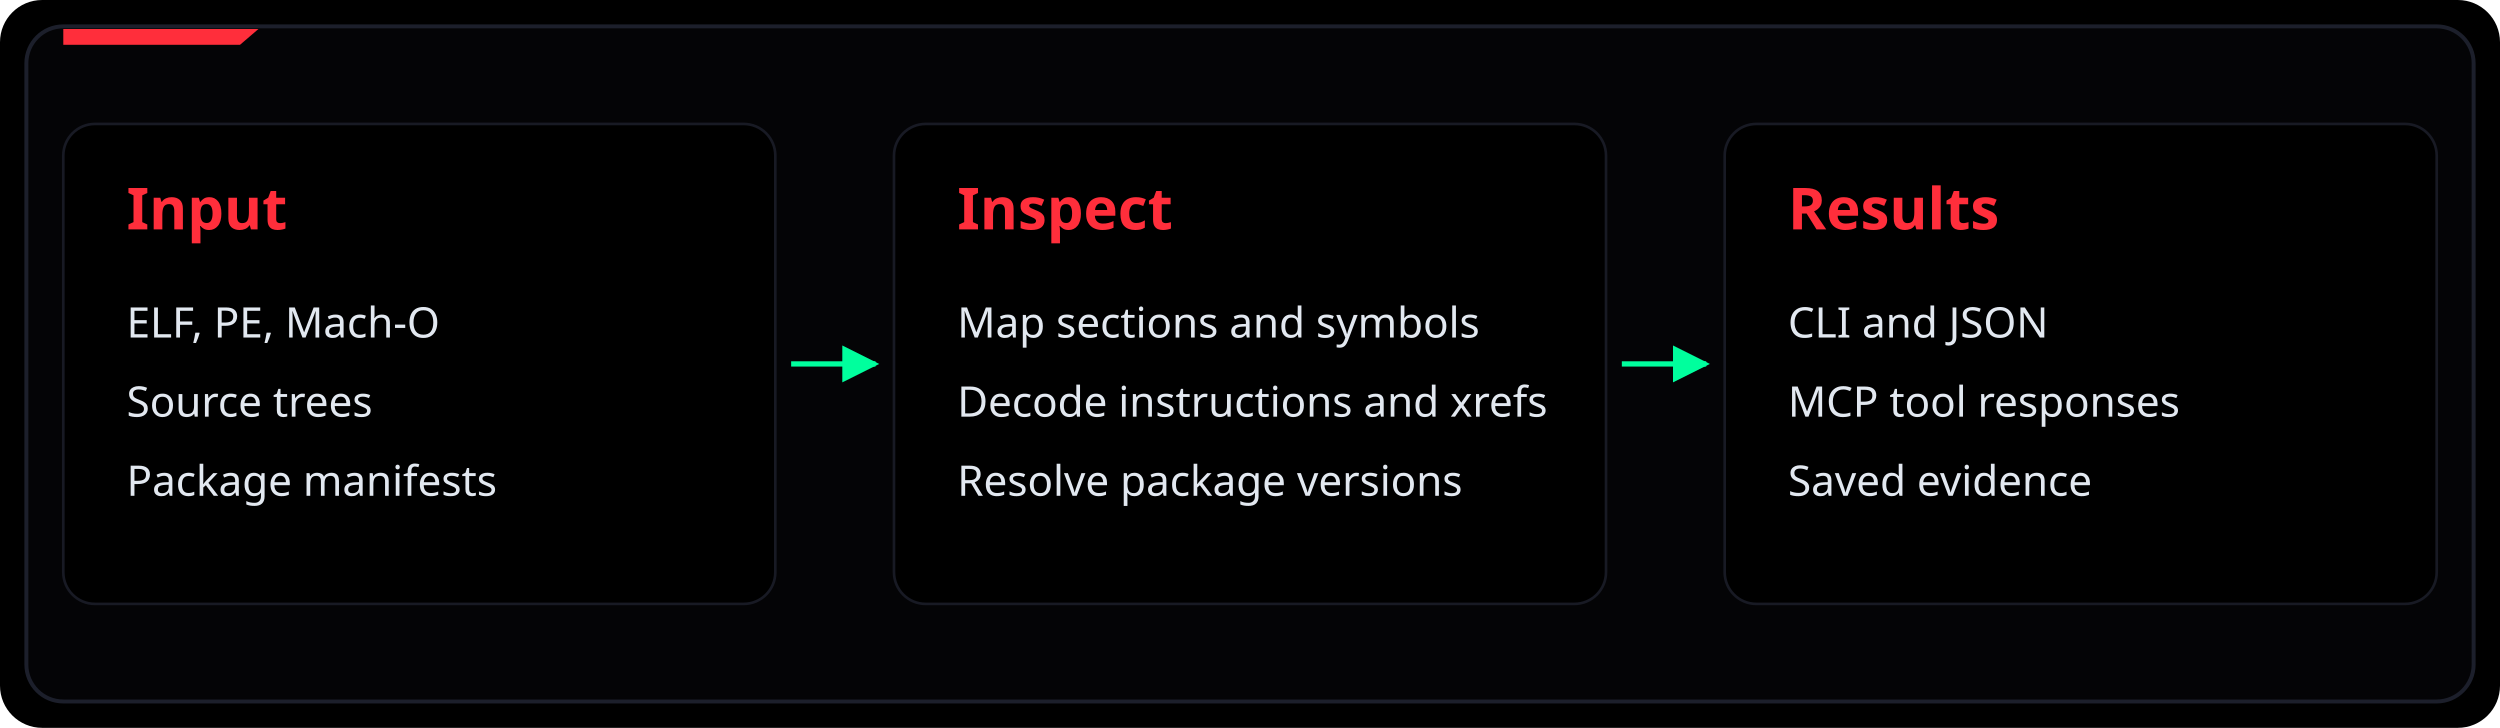
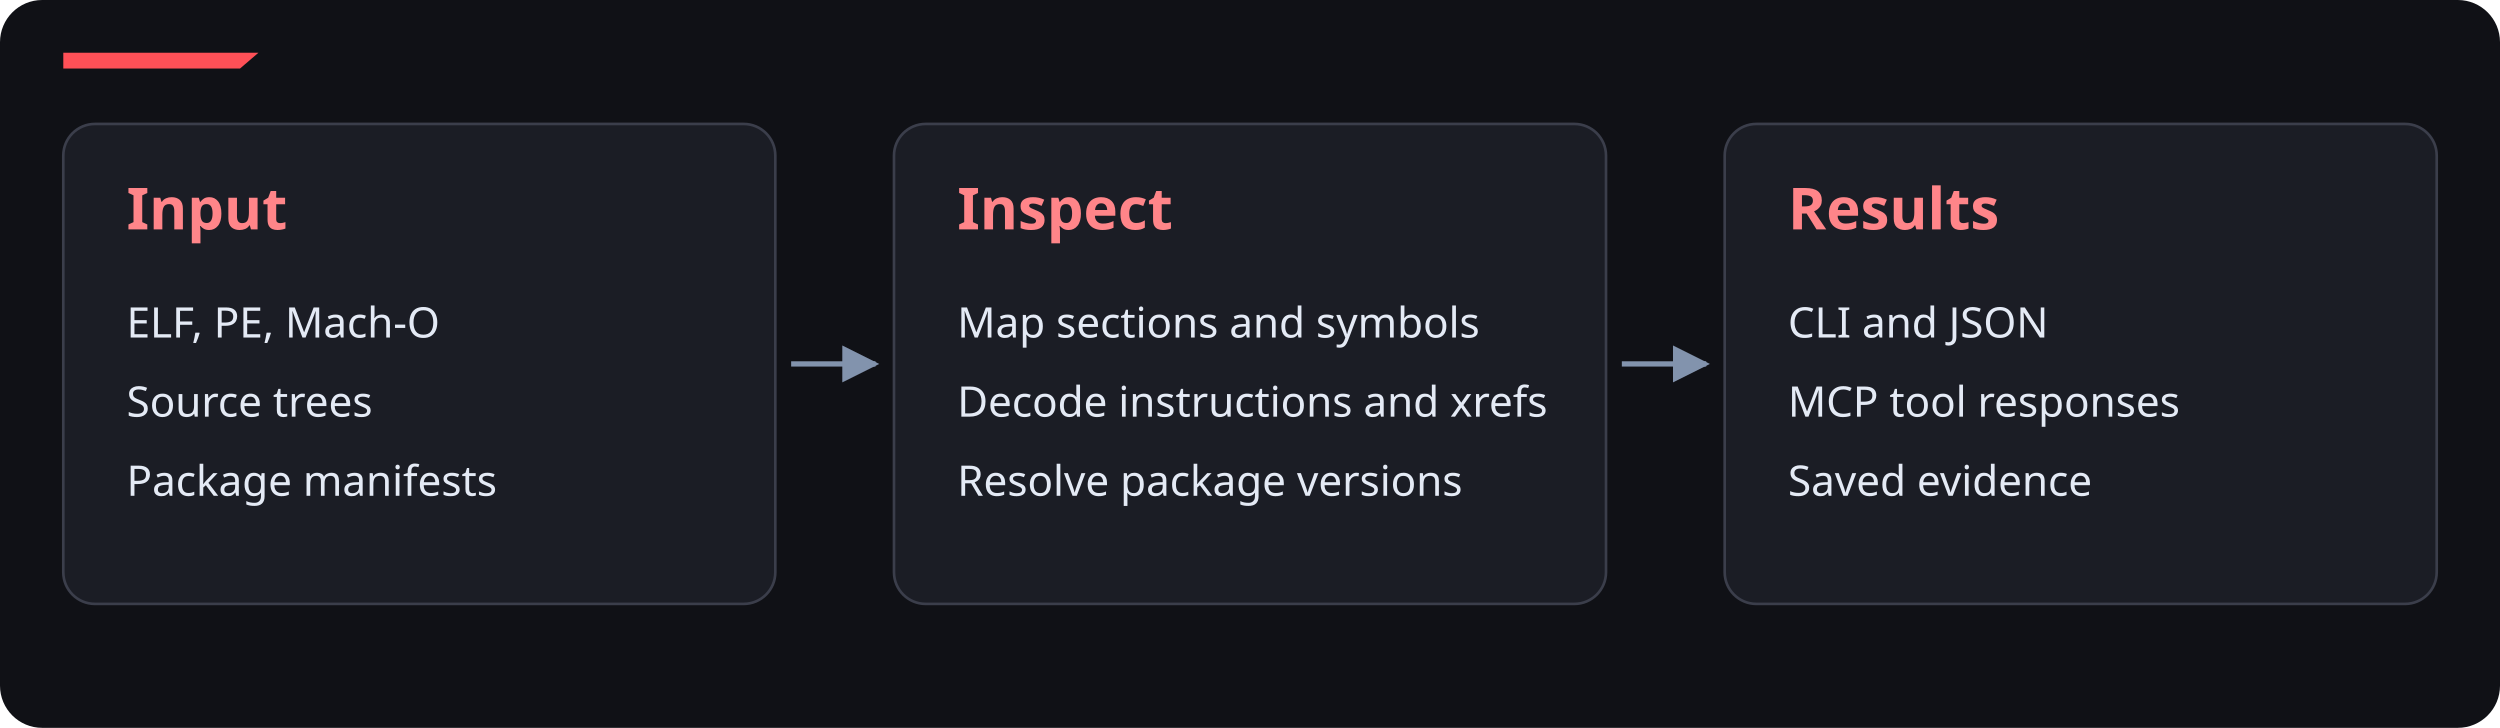
<svg xmlns="http://www.w3.org/2000/svg" width="948" height="276" viewBox="0 0 948 276" role="img" aria-labelledby="title">
-   <rect width="100%" height="100%" rx="16" fill="#000000" />
-   <rect x="10" y="10" width="928" height="256" rx="14" fill="#040406" stroke="#1c1f2b" stroke-width="1.5" />
-   <path d="M24 11 H98 L91 17 H24Z" fill="#ff2e3b" />
+   <rect width="100%" height="100%" rx="16" fill="#101116" />
+   <path d="M24 20 H98 L91 26 H24Z" fill="#ff5057" />
  <defs>
    <marker id="arrow" viewBox="0 0 10 10" refX="9" refY="5" markerWidth="7" markerHeight="7" orient="auto">
-       <path d="M 0 0 L 10 5 L 0 10 z" fill="#00ff9d" />
+       <path d="M 0 0 L 10 5 L 0 10 z" fill="#8293ad" />
    </marker>
  </defs>
-   <g fill="none" stroke="#00ff9d" stroke-width="2" marker-end="url(#arrow)">
+   <g fill="none" stroke="#8293ad" stroke-width="2" marker-end="url(#arrow)">
    <path d="M 300 138 H 332" />
    <path d="M 615 138 H 647" />
  </g>
  <g font-family="system-ui, sans-serif">
-     <rect x="24" y="47" width="270" height="182" rx="12" fill="#000000" stroke="#181a24" />
-     <text x="48" y="87" fill="#ff2e3b" font-size="22" font-weight="700">Input</text>
-     <text x="48" y="128" fill="#e2e8f0" font-size="16">ELF, PE, Mach-O</text>
-     <text x="48" y="158" fill="#e2e8f0" font-size="16">Source trees</text>
-     <text x="48" y="188" fill="#e2e8f0" font-size="16">Package manifests</text>
-     <rect x="339" y="47" width="270" height="182" rx="12" fill="#000000" stroke="#181a24" />
-     <text x="363" y="87" fill="#ff2e3b" font-size="22" font-weight="700">Inspect</text>
-     <text x="363" y="128" fill="#e2e8f0" font-size="16">Map sections and symbols</text>
-     <text x="363" y="158" fill="#e2e8f0" font-size="16">Decode instructions and xrefs</text>
-     <text x="363" y="188" fill="#e2e8f0" font-size="16">Resolve package versions</text>
-     <rect x="654" y="47" width="270" height="182" rx="12" fill="#000000" stroke="#181a24" />
-     <text x="678" y="87" fill="#ff2e3b" font-size="22" font-weight="700">Results</text>
-     <text x="678" y="128" fill="#e2e8f0" font-size="16">CLI and JSON</text>
-     <text x="678" y="158" fill="#e2e8f0" font-size="16">MCP tool responses</text>
-     <text x="678" y="188" fill="#e2e8f0" font-size="16">Saved evidence</text>
+     <rect x="24" y="47" width="270" height="182" rx="12" fill="#1b1d25" stroke="#3b3e4b" />
+     <text x="48" y="87" fill="#ff8589" font-size="22" font-weight="700">Input</text>
+     <text x="48" y="128" fill="#e4eaf5" font-size="16">ELF, PE, Mach-O</text>
+     <text x="48" y="158" fill="#e4eaf5" font-size="16">Source trees</text>
+     <text x="48" y="188" fill="#e4eaf5" font-size="16">Package manifests</text>
+     <rect x="339" y="47" width="270" height="182" rx="12" fill="#1b1d25" stroke="#3b3e4b" />
+     <text x="363" y="87" fill="#ff8589" font-size="22" font-weight="700">Inspect</text>
+     <text x="363" y="128" fill="#e4eaf5" font-size="16">Map sections and symbols</text>
+     <text x="363" y="158" fill="#e4eaf5" font-size="16">Decode instructions and xrefs</text>
+     <text x="363" y="188" fill="#e4eaf5" font-size="16">Resolve package versions</text>
+     <rect x="654" y="47" width="270" height="182" rx="12" fill="#1b1d25" stroke="#3b3e4b" />
+     <text x="678" y="87" fill="#ff8589" font-size="22" font-weight="700">Results</text>
+     <text x="678" y="128" fill="#e4eaf5" font-size="16">CLI and JSON</text>
+     <text x="678" y="158" fill="#e4eaf5" font-size="16">MCP tool responses</text>
+     <text x="678" y="188" fill="#e4eaf5" font-size="16">Saved evidence</text>
  </g>
</svg>
